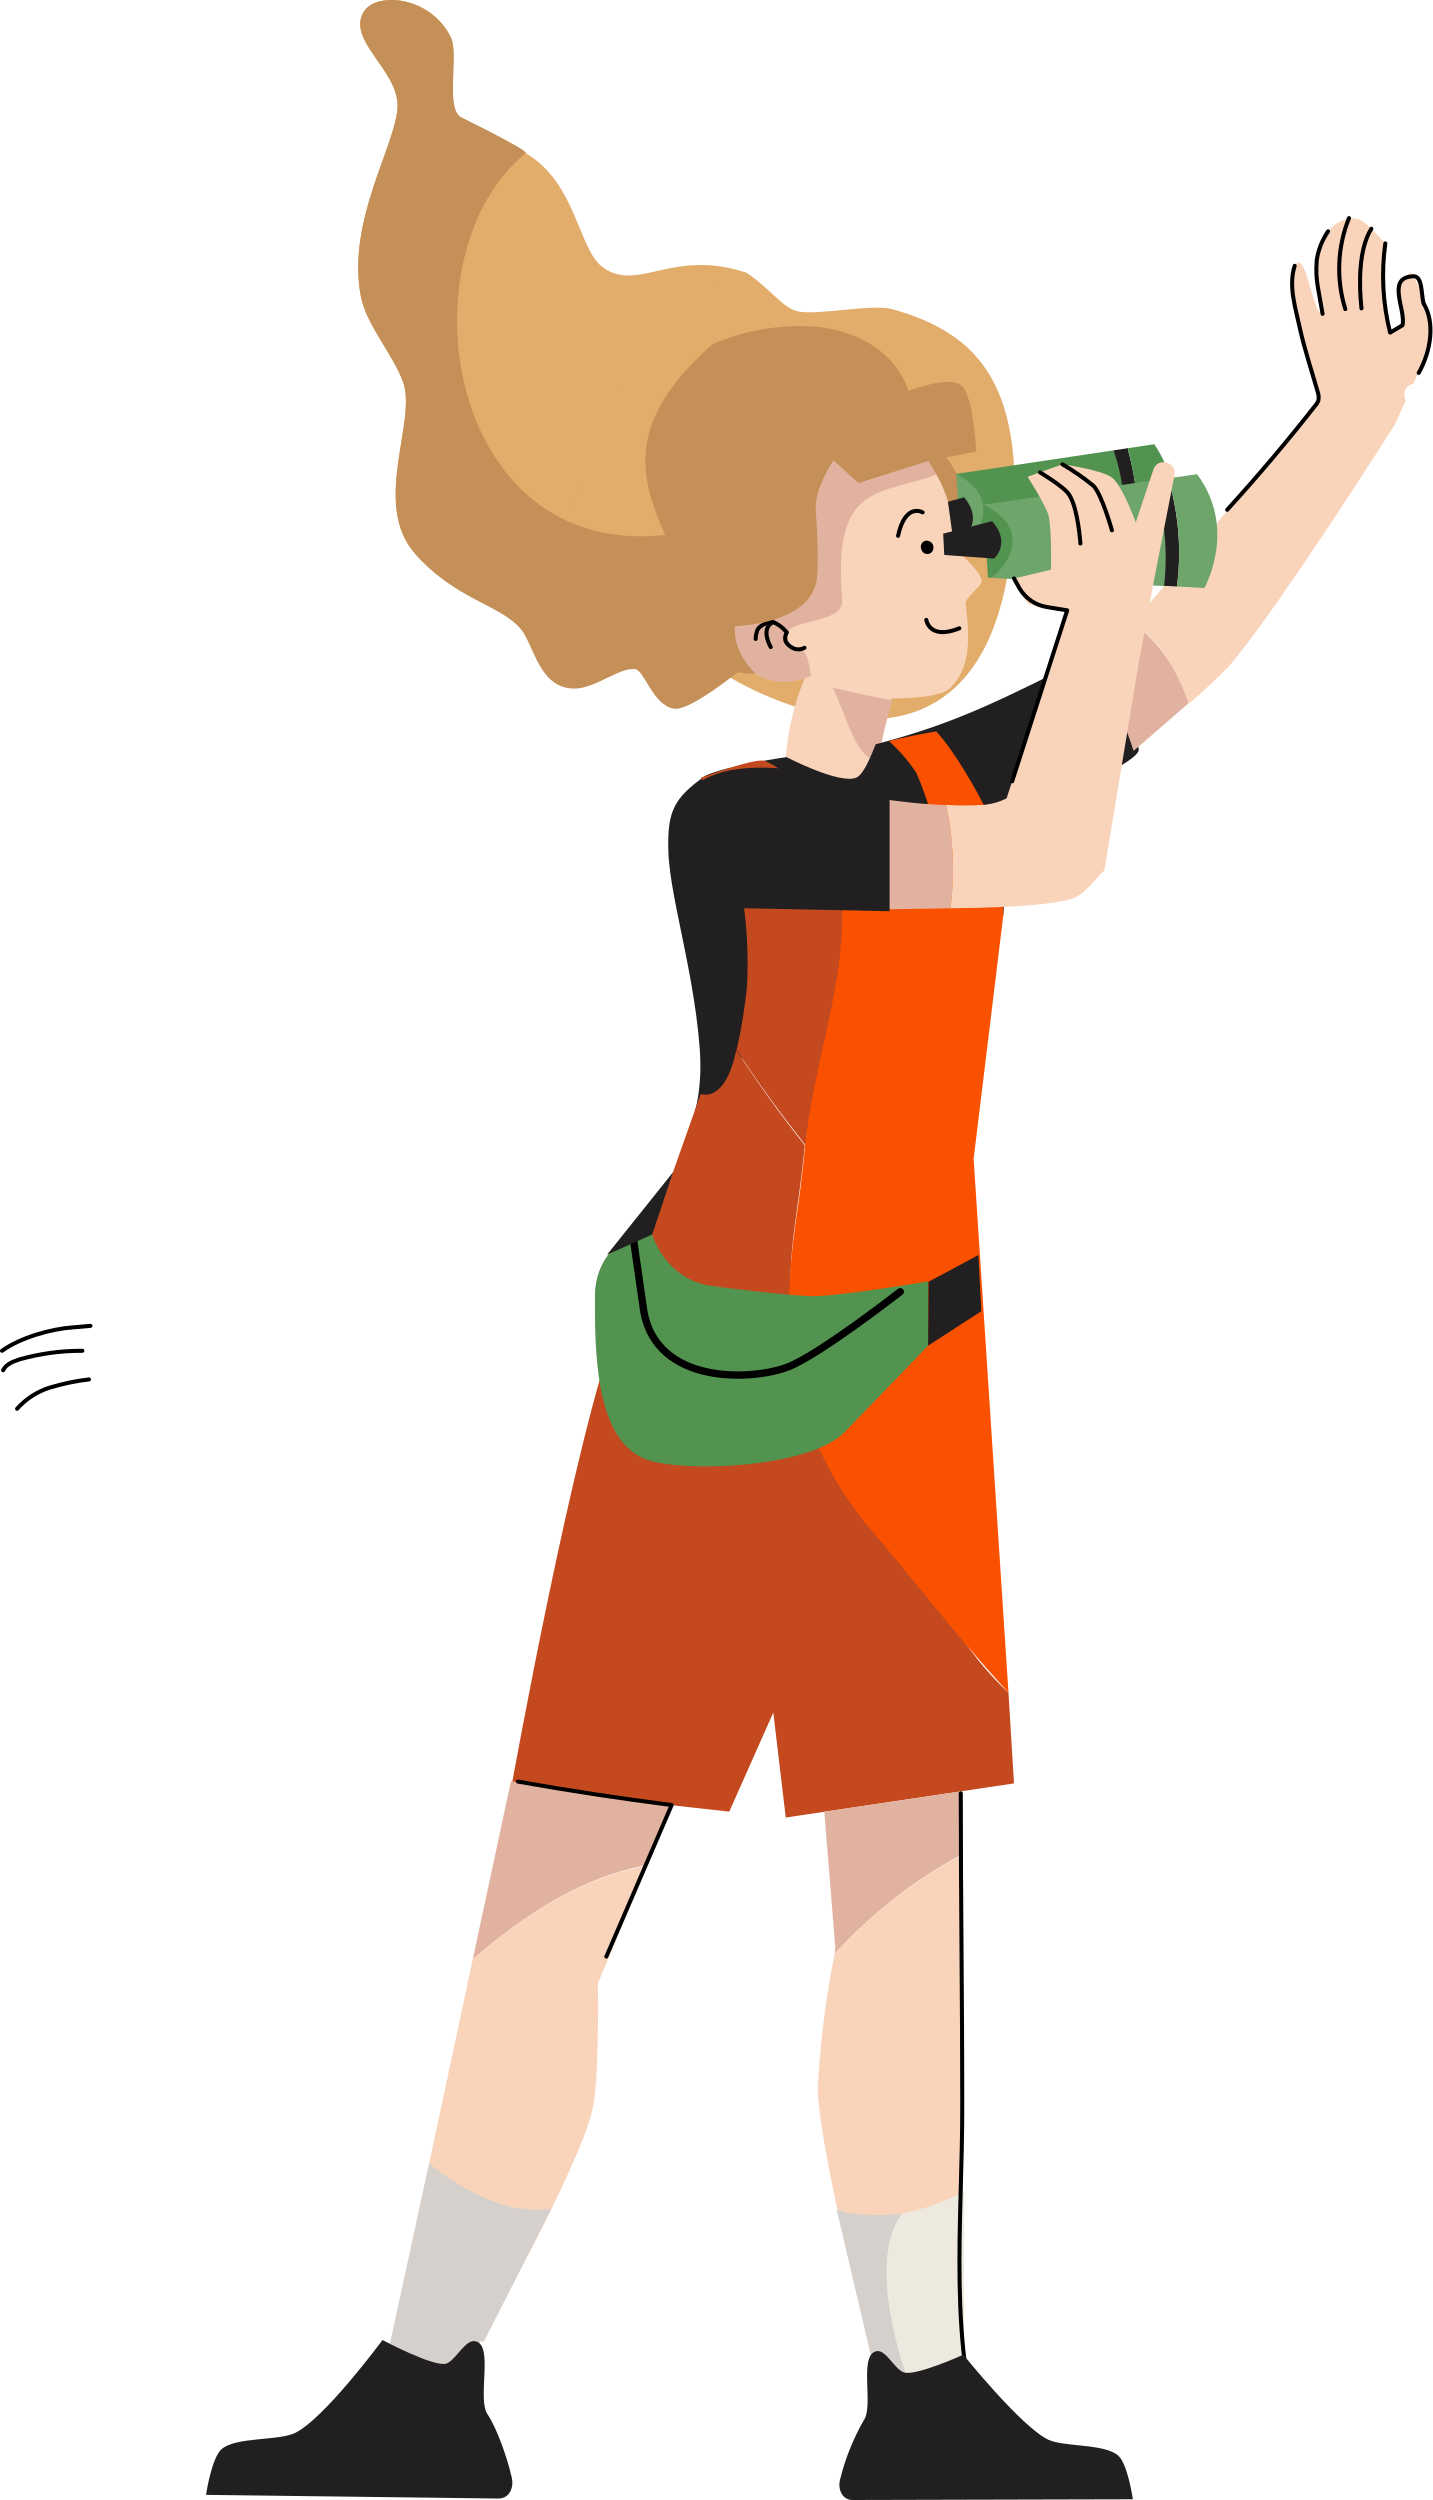
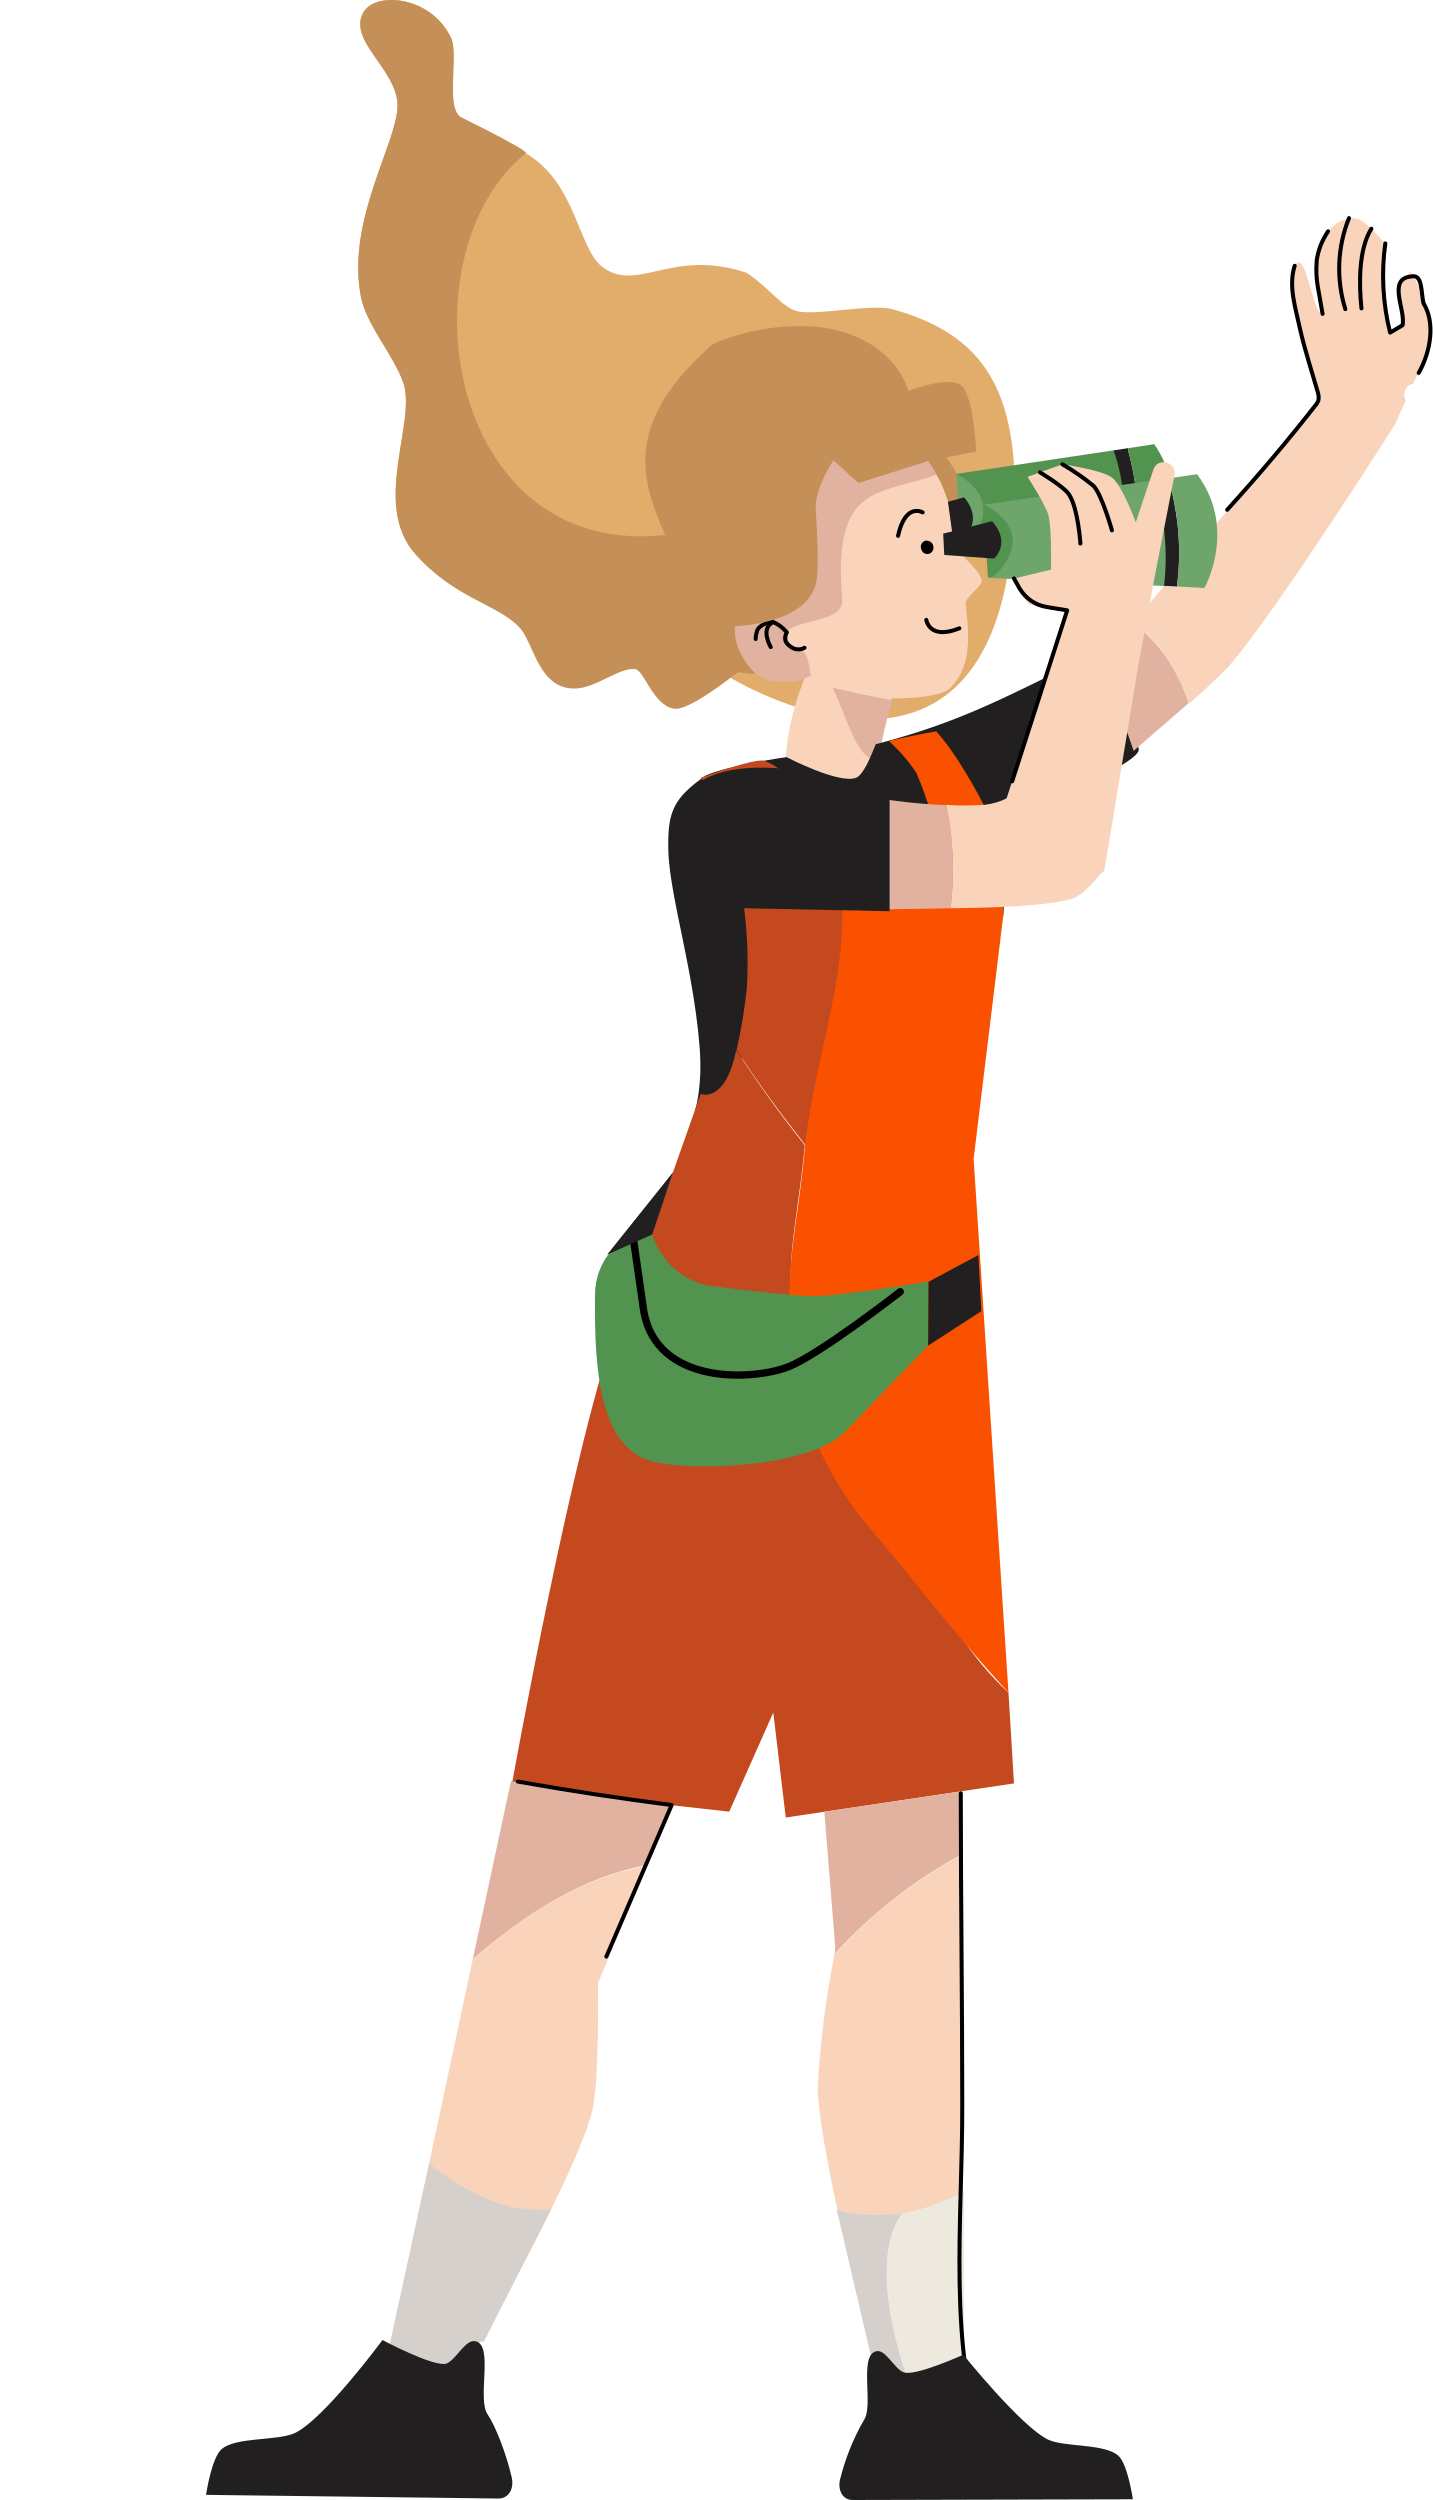
<svg xmlns="http://www.w3.org/2000/svg" width="103.298mm" height="180.272mm" viewBox="0 0 103.298 180.272" version="1.1" id="svg1">
  <defs id="defs1" />
  <g id="g271" style="display:inline" transform="matrix(0.2645833,0,0,0.2645833,-119.5784,-56.10675)">
    <g fill="#e2ac6a" id="g35">
      <path d="m 727.6,361.3 c 4.6,-44 -8.7,-58.3 -32.5,-65 -5.6,-1.5 -20.2,1.8 -25.8,0.6 -4.2,-1 -7.7,-6.5 -14.2,-10.7 l -4,110.6 c 0,0 68.3,41.9 76.5,-35.5 z" id="path33" />
      <path d="m 655,286.2 -65.7,5.3 -0.8,66.2 112.1,41.7 z" id="path34" />
      <path d="m 551.3,215 c 3.4,-5.1 17.9,-4.1 23.5,7.2 2.4,4.8 -2,16.3 0.3,21 2.6,5.4 15.2,7.8 20.1,10.6 13.8,8 14.3,26 20.9,31 9.6,7.2 18.9,-5.1 39,1.5 -31.2,6.3 -40.3,41.1 -48.2,67.4 -1.1,3 1.7,7.9 6,11 0.6,2.5 2.1,4.8 4.2,6.4 7.1,5.7 13.3,-0.6 13.3,-0.6 l -1.1,18 c 0,0 -2.7,-4 -5.3,-4.2 -4.3,-0.5 -10.4,5 -16,5.2 -10.1,0.5 -9,-9 -12.3,-10.5 -7.8,-3.7 -19.5,-3.4 -30.6,-16 -12,-13.7 0.6,-36.2 -3.3,-46.9 -2.7,-7.4 -10,-15.5 -11.5,-23.3 -4,-20.7 9.8,-41.5 10,-51.9 0,-10.1 -14.3,-18 -9,-26 z" id="path35" />
    </g>
    <path fill="#c49057" d="m 551.3,215 c 3.4,-5.1 17.9,-4.1 23.5,7.2 2.4,4.8 -1.7,19.6 3,21.9 20,9.9 17.4,9.7 17.4,9.7 -36.4,29.7 -20,123.4 52.4,101 8.2,-2.4 17,30.9 17,30.9 0,0 -23.2,20.6 -29,19.5 -5.8,-1 -8,-10.5 -10.6,-10.8 -4.3,-0.4 -10.4,5 -16,5.3 -10.1,0.5 -11.5,-12 -15.2,-16.3 -5.8,-6.7 -17.6,-7.8 -28.7,-20.4 -12,-13.6 0.6,-36.1 -3.3,-46.8 -2.7,-7.5 -10,-15.6 -11.5,-23.3 -4,-20.8 9.8,-41.6 10,-52 0,-10.1 -14.3,-18 -9,-26 z" id="path36" />
    <path fill="#f9d4bb" d="m 692,414.6 -2.4,0.6 2.3,-0.6 c 1.2,-5.9 3,-12.2 3,-12.2 0,0 13,0.2 16,-2.8 5,-5 5.7,-11.9 4.2,-23 -0.2,-1.7 4.6,-4.8 4.4,-6.3 -0.5,-3.2 -6.6,-7.3 -7,-9.4 -1,-7.9 -7,-35 -7,-35 L 666,321.2 c 0,0 -21.8,46.1 -14.5,63.1 7.9,18.3 19.8,12.5 19.8,12.5 a 70.5,70.5 0 0 0 -5.4,28.7 c 5.3,9 16.8,2 25,-1.4 -0.5,-1.1 0,-5.2 1,-9.5 z" id="path37" />
    <g fill="#e2b2a1" id="g39">
      <path d="m 672.8,396 v 0.2 c 0.6,0.6 0.2,0 0,-0.3 z m 0,0.2 v -0.3 c -0.2,-0.2 -0.3,-0.3 0,0.3 z" id="path38" />
      <path d="m 709,340.7 -3,-14.4 -39.5,-4.7 c 0,0 -18.6,44.6 -15,62.7 4,20 21.4,12 21.4,12 -0.3,-0.7 -0.2,-0.6 0,-0.4 -1.7,-13 -5.2,-1 -6.4,-11.6 2.3,-3.5 15.5,-2.5 15,-8.8 -2.8,-33.3 11,-28 27.5,-34.8 z" id="path39" />
    </g>
    <path fill="none" stroke="#000000" stroke-linecap="round" stroke-linejoin="round" stroke-width="1.1" d="m 704.4,381 c 0,0 0.8,5.6 9,2.3" id="path40" />
    <path d="m 706.2,360.5 c 0.4,1 0,2 -0.8,2.4 -0.9,0.4 -2,0 -2.3,-1 -0.5,-1 0,-2 0.8,-2.4 0.8,-0.3 1.9,0.1 2.3,1 z" id="path41" />
    <path fill="none" stroke="#000000" stroke-linecap="round" stroke-linejoin="round" stroke-width="1.1" d="m 703.4,351.7 c 0,0 -4.7,-2.8 -6.7,6.4" id="path42" />
    <path fill="#e2b2a1" d="m 695.2,402.6 v 0.2 c 0.2,0 0.2,0 0,-0.2 z m -5.6,12.6 2.6,-0.7 a 129,129 0 0 1 3,-11.7 c -2,0 -16.3,-3.3 -16.3,-3.3 4.5,9.5 6.3,19 12,19.8 0.3,-0.6 0.8,-2.5 1.3,-4.8 z" id="path43" />
    <path fill="none" stroke="#000000" stroke-linecap="round" stroke-linejoin="round" stroke-width="1.1" d="m 662.2,381.4 c 1.6,0.6 3,1.6 4.2,3 0,0 -1.2,1.8 0.2,3.2 2.4,2.5 4.6,1 4.6,1 m -13.3,-2.4 c 0,-0.8 0.2,-1.7 0.5,-2.5 0.6,-1.2 2.7,-2 3.8,-2.3" id="path44" />
    <path fill="none" stroke="#000000" stroke-linecap="round" stroke-linejoin="round" stroke-width="1.1" d="m 662,388.4 c 0,0 -2.9,-4.9 0.5,-6.7" id="path45" />
    <path fill="#c49057" d="m 642.4,385.6 c -2,-28.3 -34,-46.3 3.7,-79.7 a 59.7,59.7 0 0 1 28.3,-4.8 c 21.6,2.4 25.1,17.5 25.1,17.5 0,0 10.8,-4.2 14.3,-1.6 3.5,2.5 4.2,18.1 4.2,18.1 l -8.1,1.6 c 0,0 4.2,6 4.5,8.4 0.2,2.6 -2.6,13 -2.8,10.1 -0.7,-9.4 -6.7,-17.5 -6.7,-17.5 l -19,6 -6.8,-6.2 c 0,0 -5.3,7.7 -4.8,13.7 0.3,4.5 0.8,14 0.3,18.3 -1.3,12.8 -22.3,13.2 -22.3,13.2 0,0 -1.2,6.3 5.6,13 -11.5,0 -15.5,-6.8 -15.5,-10.1 z" id="path46" />
    <path fill="#211f20" d="m 641.3,515 c 0,0 16.6,-6.1 12.8,-14.7 -1.2,-2.5 -15.6,-36.2 -15,-33.5 7,35.9 2.2,48.1 2.2,48.1 z" id="path47" />
    <path fill="#211f20" d="m 690.6,414.9 c -1,2.5 -3.2,8.3 -5.3,9.1 -4.6,1.9 -19,-5.6 -19,-5.6 0,0 -15.6,2.2 -22,5 -8.8,6.2 -10.5,9.8 -10.2,20.6 0.4,14 8.9,38.3 8.9,62.7 l 3,-13 3.6,-0.5 c 1.4,2.4 3,4.8 4.5,7.1 l 5.6,-19 13.5,-4 52.2,-15.8 1.3,-20.6 16.2,-13 c 0,0 19.3,-8.2 19.4,-11.5 0,-3.6 -11,-26.6 -11.1,-26.8 -26.4,13.2 -38.1,19.4 -60.6,25.3 z" id="path48" />
    <path fill="#c4491e" d="m 679.6,445.7 c 0,0 -6,-13.2 -8.2,-17.4 -1.4,-2.7 -8,-7.9 -11.2,-8.9 -2.6,-0.8 -17.2,4.6 -17.2,4.6 a 82,82 0 0 1 9,21.2 c 3,11.7 4.2,23.9 3.5,36 -0.6,5.7 -1.5,11.4 -2.8,17 5.8,9 12.2,17.6 18.8,26 2.6,-25.5 18,-44.7 8.1,-78.5 z" id="path49" />
    <path fill="#c4491e" d="M 726.8,673.4 C 710.3,658 705.5,640.9 690,623 c -20,-26 -25.4,-48.2 -21.4,-77.2 1,-7.2 2,-14.4 2.7,-21.6 a 334,334 0 0 1 -18.7,-26 c -3,14.8 -9.7,12 -9.7,12 0,0 -17.7,50.4 -22.2,61.6 -12,30.4 -29.4,127.4 -29.4,127.4 l 59.4,6.6 12,-27 3.4,28.6 62.2,-9.3 z" id="path50" />
    <path fill="#fa5100" d="m 725.4,461.4 c 0,0 0.2,-18.5 -4.6,-28.5 -2.3,-4.7 -8.4,-15.8 -13.7,-21.5 -4.3,0.7 -8.6,1.6 -12.9,2.6 a 46,46 0 0 1 7.5,8.7 c 3,7 5.1,14.2 6.4,21.6 l -27.5,5.8 c 4,24.8 -6.5,48.6 -9.2,74 7,9 14.2,17.5 21.2,26 -7,-8.5 -14.2,-17 -21.2,-26 -0.7,7.3 -1.6,14.5 -2.7,21.7 -4,29 -1.7,54.4 18.3,80.4 15.4,17.9 22,27.6 39.8,47.2 l -9.5,-145.5 z" id="path51" />
    <path fill="#e2b2a1" d="m 760.7,381.7 -12.4,10.4 11.4,-8.5 -11.4,8.5 7.7,12.1 c 1.8,3 4.9,12.5 4.9,12.5 l 15,-13 a 43,43 0 0 0 -15.2,-22 z" id="path52" />
    <path fill="#f9d4bb" d="m 836.4,286.2 c 0,0 -3.6,3.2 -3.5,5.2 0,2.8 2.5,7.3 0.6,9.3 -1.3,1.5 -3,2.8 -3.5,0.8 -1.5,-6.4 -0.5,-23 -0.5,-23 0,0 -4.8,-5.7 -7,-6.6 -4.5,-1.8 -10.9,3.3 -11.5,10 -0.4,4.2 1.4,15.8 1.4,15.8 -2.6,0 -4.3,-16 -7,-13.9 -2.7,2.2 0.6,18.2 0.6,18.2 l 6,18.8 -50.8,60.5 -0.5,0.5 c 7.3,4.8 12,13 15.3,22 3.8,-3.2 7.4,-6.6 10.9,-10.2 13,-15 45.2,-65.8 45.2,-65.8 l 3,-6.6 c -1,-1.6 -0.2,-4.3 2,-4.5 a 53.4,53.4 0 0 0 4.9,-16.2 37.8,37.8 0 0 0 -5.6,-14.3 z" id="path53" />
    <path fill="#e2b2a1" d="m 635,704.5 -43.8,-7 -10.4,48.5 c 14,-12 29.5,-22.4 47.5,-25.6 z" id="path54" />
    <path fill="#f9d4bb" d="m 580.8,746 -23.8,111.4 9.6,5.6 12.7,-8.2 4.6,-5.9 c 0,0 25.2,-44.8 29.4,-61.3 2.1,-8.5 1.6,-35 1.6,-35 l 13.4,-32 c -18,3 -33.5,13.4 -47.5,25.4 z" id="path55" />
    <path fill="#e2b2a1" d="m 713.8,717.7 -0.1,-17.4 -37.1,5.5 3,37 -0.2,1.8 a 131,131 0 0 1 34.4,-27 z" id="path56" />
    <path fill="#f9d4bb" d="m 679.4,744.6 a 253,253 0 0 0 -4.6,36.9 c 0.8,20.1 16.6,79 16.6,79 l 13.8,6.1 9.5,-9.1 -0.9,-139.8 c -12.9,7 -24.5,16 -34.4,26.9 z" id="path57" />
    <path fill="#ede9df" d="m 680,814.3 c 15.3,6 34.7,-5 34.7,-5 l -0.2,46 -14.3,7.7 c 0,0 -7.8,-10.2 -9.7,-9.4 z" id="path58" />
    <path fill="#d6d0cc" d="m 680,814.3 c 5.7,2.3 17.7,1.1 17.7,1.1 -10.6,14.6 2.5,47.6 2.5,47.6 0,0 -8.8,-9.5 -10.8,-8.5 z" id="path59" />
    <path fill="none" stroke="#000000" stroke-linecap="round" stroke-linejoin="round" stroke-width="1.1" d="m 713.8,700.8 c 0,29.2 0.4,56.5 0.4,84.5 0.1,32.8 -4.2,66 6.6,97" id="path60" />
    <path fill="#211f20" d="m 690.6,852.9 c 2.6,-0.9 5,4.7 7.6,5.7 3.1,1.2 16.3,-4.8 16.3,-4.8 0,0 15.8,19.7 23.2,23.2 4.4,2 15.3,1 19,4.3 2.6,2.2 4,11.9 4,11.9 l -76.4,0.2 c -2.8,0 -4.1,-2.9 -3.4,-5.6 a 62.8,62.8 0 0 1 6.5,-16.2 c 2.7,-3.9 -1.4,-17.3 3.2,-18.7 z" id="path61" />
    <path fill="#d6d0cc" d="m 602.2,814 c -16,2.7 -33.3,-12.3 -33.3,-12.3 l -11,50.5 14.6,5.3 c 0,0 9.6,-8.4 11.3,-7.2 z" id="path62" />
    <path fill="#211f20" d="m 581.7,850.2 c -2.7,-1 -5.3,4.8 -8,6 -3.3,1.2 -17.5,-6.4 -17.5,-6.4 0,0 -16.1,21.8 -24,25.4 -4.6,2.1 -16,1 -19.8,4.3 -2.8,2.3 -4.3,12.5 -4.3,12.5 l 79.7,1 c 3,0 4.3,-3 3.6,-5.8 -1.4,-6.2 -4.4,-14 -6.6,-17.2 -2.8,-4.2 1.6,-18.3 -3,-19.8 z" id="path63" />
-     <path fill="none" stroke="#000000" stroke-linecap="round" stroke-linejoin="round" stroke-width="1.1" d="m 593.1,697.6 c 14,2.5 27.9,4.6 41.9,6.4 l -17.8,41.3 M 838.6,313.7 c 3.4,-6.1 4.5,-13.8 1.3,-19 -0.7,-3 -0.2,-8 -3.3,-7.3 -6.7,0.6 -1.5,9.1 -2.4,13.3 l -3.4,2 a 63.9,63.9 0 0 1 -1.3,-24.3 m -6.5,17.7 c -0.7,-6.5 -0.8,-16.2 2.7,-21.7 m -7.1,21.9 a 37,37 0 0 1 1,-24.8 m -7.2,26.1 c -1.1,-6.9 -2,-9 -1.6,-14.5 0.4,-3 1.5,-5.6 3.1,-8 m -9.1,9.4 c -1.8,5.6 0.3,11.7 1.5,17.4 1.2,5.4 3.4,12.1 4.9,17.4 0.1,0.5 0.2,1 0.1,1.6 0,0.4 -0.3,0.8 -0.5,1.2 A 505,505 0 0 1 786.4,351 M 456.6,596 a 20,20 0 0 1 9,-5.8 c 3.4,-1 7,-1.8 10.6,-2.2 m -23.4,-2.5 c 0.8,-1.7 2.8,-2.4 4.6,-3 a 61.9,61.9 0 0 1 17,-2.3 m -21.9,0 c 5,-3.6 13.4,-6 19.5,-6.4 l 4.6,-0.4" id="path64" />
+     <path fill="none" stroke="#000000" stroke-linecap="round" stroke-linejoin="round" stroke-width="1.1" d="m 593.1,697.6 c 14,2.5 27.9,4.6 41.9,6.4 l -17.8,41.3 M 838.6,313.7 c 3.4,-6.1 4.5,-13.8 1.3,-19 -0.7,-3 -0.2,-8 -3.3,-7.3 -6.7,0.6 -1.5,9.1 -2.4,13.3 l -3.4,2 c -1.986,-7.942 -2.427,-16.192 -1.3,-24.3 m -6.5,17.7 c -0.7,-6.5 -0.8,-16.2 2.7,-21.7 m -7.1,21.9 c -2.532,-8.135 -2.179,-16.895 1,-24.8 m -7.2,26.1 c -1.1,-6.9 -2,-9 -1.6,-14.5 0.4,-3 1.5,-5.6 3.1,-8 m -9.1,9.4 c -1.8,5.6 0.3,11.7 1.5,17.4 1.2,5.4 3.4,12.1 4.9,17.4 0.1,0.5 0.2,1 0.1,1.6 0,0.4 -0.3,0.8 -0.5,1.2 -7.77,9.935 -15.909,19.575 -24.4,28.9" id="path64" />
    <path fill="#6da56a" d="m 720.8,355.5 c 1.1,-5.5 -2.5,-13.8 -8.2,-14.3 l 1.2,19.9 h 1 c 2,-1.5 5,-3.4 6,-5.6 z" id="path65" />
    <path fill="#539350" d="m 755.4,334.8 -42.8,6.4 c 14,7.6 4.1,18.4 2.1,19.9 l 44.3,2.4 c 0.4,-9.6 1,-20.4 -3.6,-28.7 z" id="path66" />
    <path fill="#211f20" d="m 759.4,334.8 v -0.6 l -4,0.6 c 3.3,8.8 3.4,19 2.9,28.7 l 3.3,0.2 c 1.1,-9.7 0.4,-19.5 -2.2,-28.9 z" id="path67" />
    <path fill="#539350" d="m 766.6,333.1 -7.2,1.1 v 0.6 a 75.5,75.5 0 0 1 2.2,28.9 l 6.9,0.4 c 0,0 8.4,-16.1 -2,-31 z" id="path68" />
    <path fill="#211f20" d="m 711.5,357.5 c 0,1 3.8,0.3 3.8,0.3 4.4,-5 -0.6,-10.2 -0.6,-10.2 l -4.4,1.2 1.2,8.7" id="path69" />
    <path fill="#539350" d="m 728.8,364 c 1.2,-5.6 -2.7,-13.9 -8.9,-14.3 l 1.3,19.8 h 1 c 2.2,-1.5 5.4,-3.3 6.6,-5.6 z" id="path70" />
    <path fill="#6da56a" d="m 766.2,343 -46.2,6.6 c 15.1,7.6 4.4,18.4 2.2,20 l 47.7,2.2 c 0.5,-9.7 1.1,-20.5 -3.7,-28.8 z" id="path71" />
    <path fill="#211f20" d="m 770.5,343 v -0.6 l -4.3,0.6 a 66,66 0 0 1 3,28.7 l 3.5,0.2 a 70,70 0 0 0 -2.2,-28.8 z" id="path72" />
    <path fill="#6da56a" d="m 778.2,341.3 -7.7,1.1 v 0.7 a 70,70 0 0 1 2.2,28.8 l 7.5,0.4 c 0,0 9.1,-16.1 -2,-31 z" id="path73" />
    <path fill="#211f20" d="m 709,357.5 13.3,-3.4 c 0,0 5.3,5.1 0.6,10.2 l -13.6,-1 z" id="path74" />
    <path fill="#e2b2a1" d="m 709.8,431.5 c -9,-0.4 -18,-1.5 -26.9,-3.5 -9.6,-2.1 0.5,22.3 1.8,32.2 7,-0.4 16.6,-0.4 26.3,-0.6 a 83,83 0 0 0 -1.2,-28.1 z" id="path75" />
    <path fill="#f9d4bb" d="m 726.3,429.6 c -1.8,1 -3.8,1.5 -5.9,1.8 -3.5,0.2 -7,0.3 -10.6,0 2,9.3 2.4,18.8 1.2,28.2 10.4,-0.1 21,-0.5 28.5,-1.6 l 3.9,-0.8 c 3.6,-0.7 7.2,-5.6 9.6,-8.2 a 29.7,29.7 0 0 1 -26.7,-19.4 z" id="path76" />
    <path fill="#f9d4bb" d="m 766.2,340.3 -4.7,14.1 c 0,0 -3.7,-10 -6.4,-12.1 -2.7,-2.2 -13.6,-3.7 -13.6,-3.7 L 732,342 c 0,0 4.9,7.6 5.7,10.5 0.5,2 0.7,6.5 0.7,10 v 4.8 l -10,2.4 c 0,0 2.3,5.9 4,7 a 32.7,32.7 0 0 0 10.5,1.7 l -16.6,51.2 c -1.4,3.6 -6,1.2 -9.3,3 5,10.9 13.8,20.9 27.2,21.3 1.5,-1.8 8.2,-2.6 8.8,-5 l 9.2,-55.6 4.3,-23.3 5.5,-28.2 c 1,-3.9 -4.8,-5.4 -5.8,-1.5 z" id="path77" />
    <path fill="#211f20" d="m 636.1,433.4 c 8.7,-24 58.3,-5 58.3,-5 v 32 l -49.4,-1 c -6.1,0 -8.8,-6.3 -8.7,-12.4 0.2,-7.7 -1,-11.4 -0.2,-13.6 z" id="path78" />
    <path fill="none" stroke="#000000" stroke-linecap="round" stroke-linejoin="round" stroke-width="1.1" d="m 746.4,360.2 c 0,0 -0.6,-9.4 -3,-13.2 -1,-2 -8,-6.2 -8,-6.2 m 19.6,15.8 c 0,0 -2.7,-9.6 -5,-12.1 a 63.6,63.6 0 0 0 -8.5,-5.9 m -13.7,86.4 15,-46.6 -5.5,-0.9 c -3.2,-0.5 -5.9,-2.4 -7.5,-5.1 l -1.5,-2.7" id="path79" />
    <path fill="#539350" d="m 629.5,547.9 c 2.5,8.2 9.2,14 17,14.7 0,0 20.8,2.8 27.8,2.7 7.7,-0.2 30.6,-4 30.6,-4 v 17.5 l -22.7,23.5 c -9.7,10 -44.1,11.1 -53.9,7.6 -11.1,-4 -14.2,-19.4 -14.2,-40.6 V 565 c 0,-9.4 6.9,-17.1 15.4,-17.1 z" id="path80" />
    <path fill="#211f20" d="m 705,561.4 13.6,-7.3 0.8,15.3 -14.5,9.4 z" id="path81" />
    <path fill="none" stroke="#000000" stroke-linecap="round" stroke-linejoin="round" stroke-width="2" d="m 624.7,550.6 2.7,18.8 c 3.5,20.1 29.4,19 39.3,15.2 8.4,-3.2 30.6,-20.5 30.6,-20.5" id="path82" />
    <path fill="#211f20" d="m 617.4,554 18,-22.5 -5.7,17 z" id="path83" />
  </g>
</svg>
